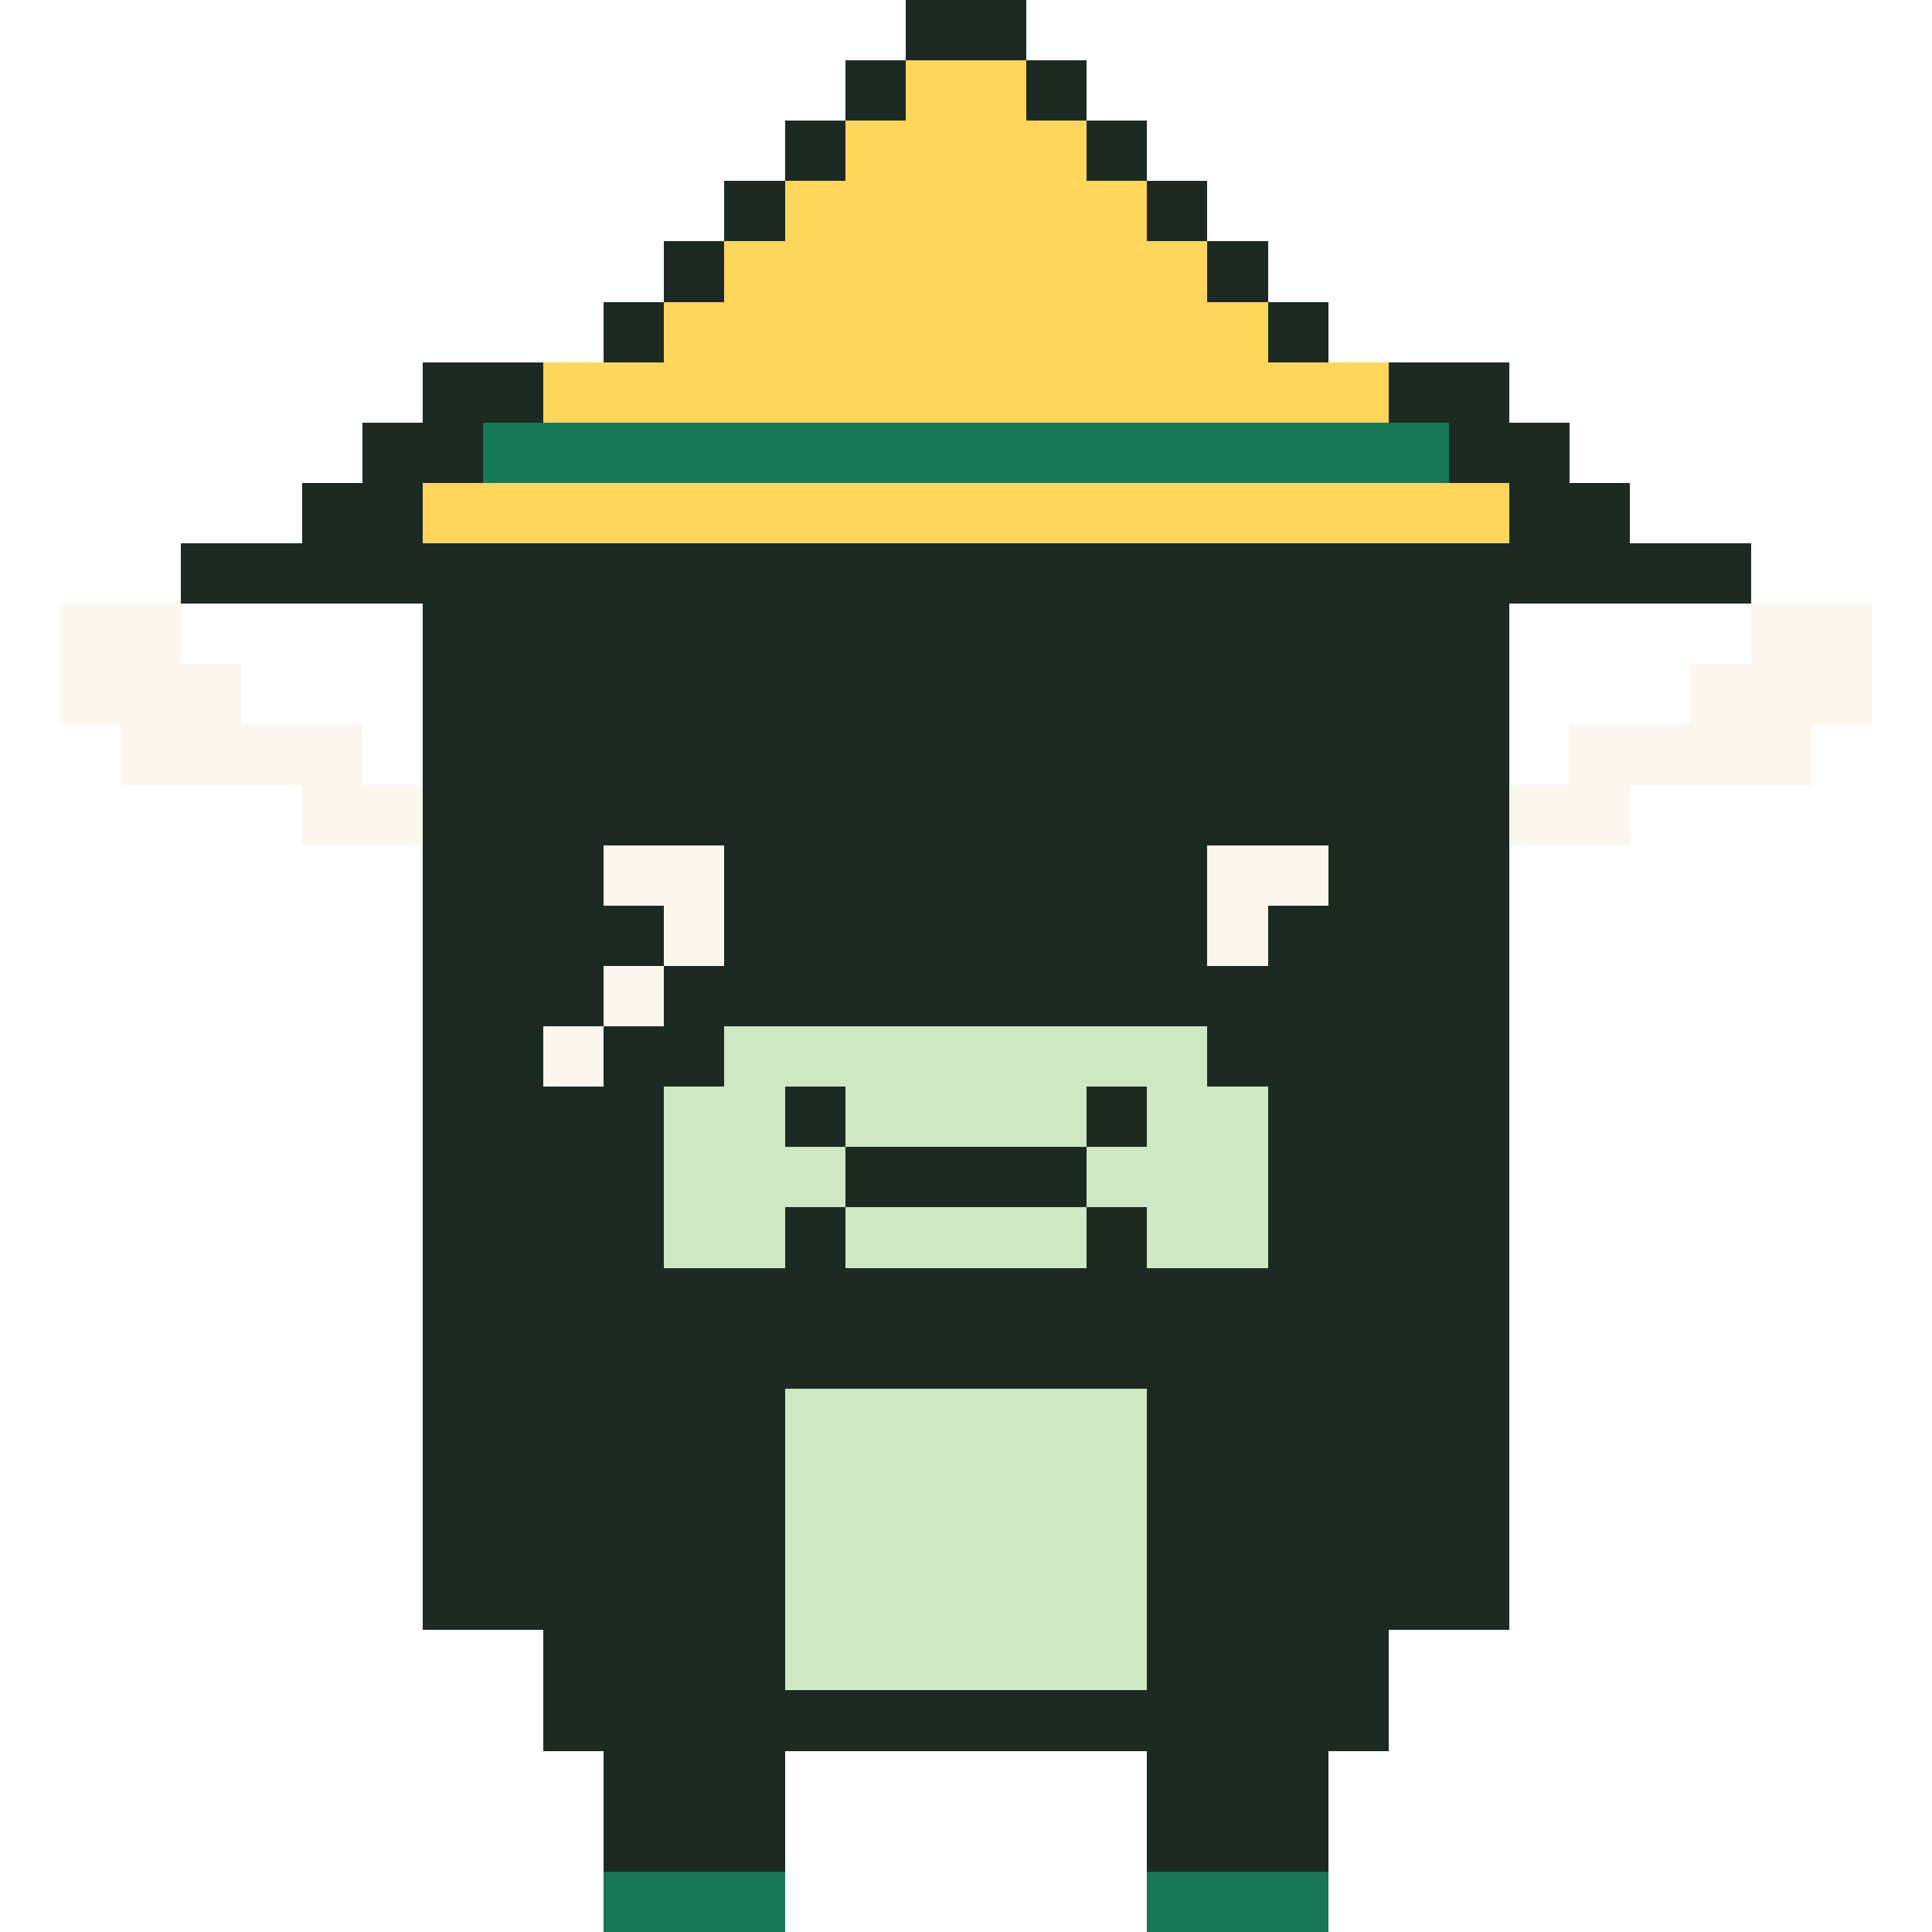
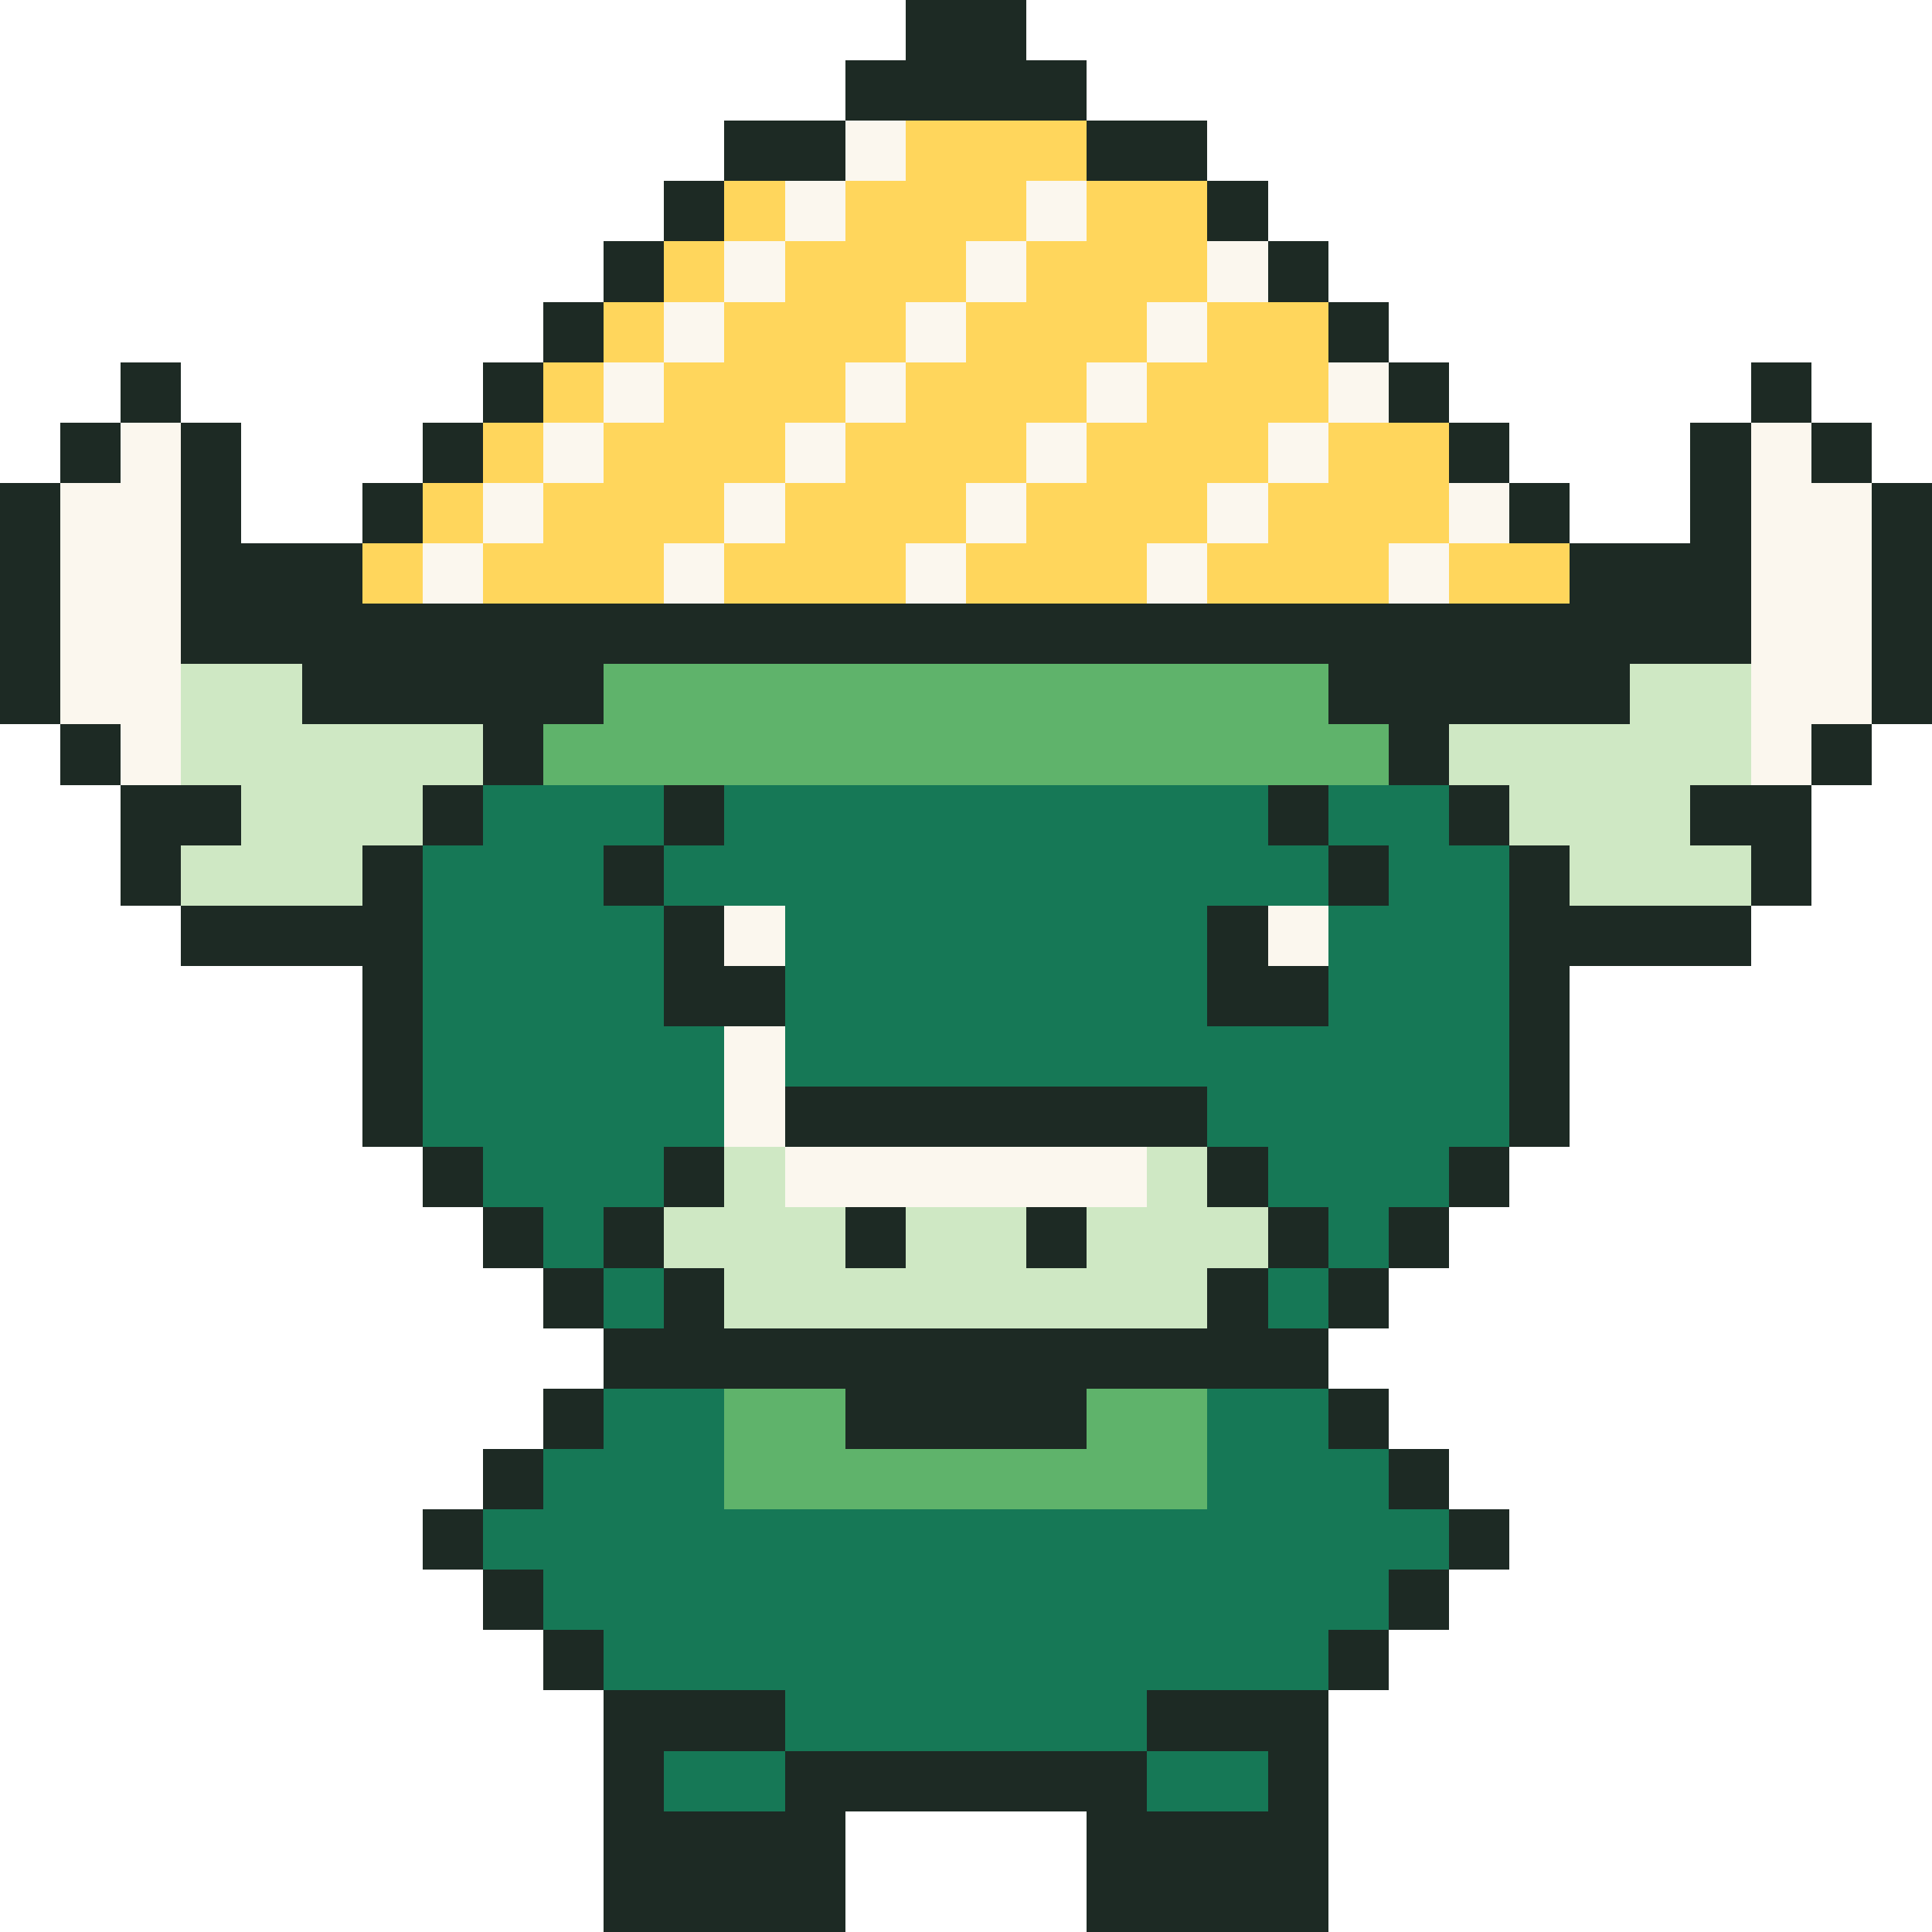
<svg xmlns="http://www.w3.org/2000/svg" width="32" height="32" viewBox="0 0 32 32" shape-rendering="crispEdges">
-   <path fill="#1d2a24" d="M15 0h2v1H15zM14 1h1v1H14zM17 1h1v1H17zM13 2h1v1H13zM18 2h1v1H18zM12 3h1v1H12zM19 3h1v1H19zM11 4h1v1H11zM20 4h1v1H20zM10 5h1v1H10zM21 5h1v1H21zM7 6h2v1H7zM23 6h2v1H23zM6 7h2v1H6zM24 7h2v1H24zM5 8h2v1H5zM25 8h2v1H25zM3 9h26v1H3zM7 10h18v4H7zM7 14h3v1H7zM12 14h8v2H12zM22 14h3v1H22zM7 15h4v1H7zM21 15h4v1H21zM7 16h3v1H7zM11 16h14v1H11zM7 17h2v1H7zM10 17h2v1H10zM20 17h5v1H20zM7 18h4v3H7zM13 18h1v1H13zM18 18h1v1H18zM21 18h4v3H21zM14 19h4v1H14zM13 20h1v1H13zM18 20h1v1H18zM7 21h18v2H7zM7 23h6v4H7zM19 23h6v4H19zM9 27h4v1H9zM19 27h4v1H19zM9 28h14v1H9zM10 29h3v2H10zM19 29h3v2H19z" />
-   <path fill="#167856" d="M8 7h16v1H8zM10 31h3v1H10zM19 31h3v1H19z" />
-   <path fill="#cfe8c4" d="M12 17h8v1H12zM11 18h2v1H11zM14 18h4v1H14zM19 18h2v1H19zM11 19h3v1H11zM18 19h3v1H18zM11 20h2v1H11zM14 20h4v1H14zM19 20h2v1H19zM13 23h6v5H13z" />
-   <path fill="#fbf7ee" d="M1 10h2v1H1zM29 10h2v1H29zM1 11h3v1H1zM28 11h3v1H28zM2 12h4v1H2zM26 12h4v1H26zM5 13h2v1H5zM25 13h2v1H25zM10 14h2v1H10zM20 14h2v1H20zM11 15h1v1H11zM20 15h1v1H20zM10 16h1v1H10zM9 17h1v1H9z" />
-   <path fill="#ffd65c" d="M15 1h2v1H15zM14 2h4v1H14zM13 3h6v1H13zM12 4h8v1H12zM11 5h10v1H11zM9 6h14v1H9zM7 8h18v1H7z" />
+   <path fill="#1d2a24" d="M15 0h2v1H15zM14 1h4v1H14zM12 2h2v1H12zM18 2h2v1H18zM11 3h1v1H11zM20 3h1v1H20zM10 4h1v1H10zM21 4h1v1H21zM9 5h1v1H9zM22 5h1v1H22zM2 6h1v1H2zM8 6h1v1H8zM23 6h1v1H23zM29 6h1v1H29zM1 7h1v1H1zM3 7h1v2H3zM7 7h1v1H7zM24 7h1v1H24zM28 7h1v2H28zM30 7h1v1H30zM0 8h1v4H0zM6 8h1v1H6zM25 8h1v1H25zM31 8h1v4H31zM3 9h3v1H3zM26 9h3v1H26zM3 10h26v1H3zM5 11h5v1H5zM22 11h5v1H22zM1 12h1v1H1zM8 12h1v1H8zM23 12h1v1H23zM30 12h1v1H30zM2 13h2v1H2zM7 13h1v1H7zM11 13h1v1H11zM21 13h1v1H21zM24 13h1v1H24zM28 13h2v1H28zM2 14h1v1H2zM6 14h1v1H6zM10 14h1v1H10zM22 14h1v1H22zM25 14h1v1H25zM29 14h1v1H29zM3 15h4v1H3zM11 15h1v1H11zM20 15h1v1H20zM25 15h4v1H25zM6 16h1v3H6zM11 16h2v1H11zM20 16h2v1H20zM25 16h1v3H25zM13 18h7v1H13zM7 19h1v1H7zM11 19h1v1H11zM20 19h1v1H20zM24 19h1v1H24zM8 20h1v1H8zM10 20h1v1H10zM14 20h1v1H14zM17 20h1v1H17zM21 20h1v1H21zM23 20h1v1H23zM9 21h1v1H9zM11 21h1v1H11zM20 21h1v1H20zM22 21h1v1H22zM10 22h12v1H10zM9 23h1v1H9zM14 23h4v1H14zM22 23h1v1H22zM8 24h1v1H8zM23 24h1v1H23zM7 25h1v1H7zM24 25h1v1H24zM8 26h1v1H8zM23 26h1v1H23zM9 27h1v1H9zM22 27h1v1H22zM10 28h3v1H10zM19 28h3v1H19zM10 29h1v1H10zM13 29h6v1H13zM21 29h1v1H21zM10 30h4v2H10zM18 30h4v2H18z" />
+   <path fill="#167856" d="M8 13h3v1H8zM12 13h9v1H12zM22 13h2v1H22zM7 14h3v1H7zM11 14h11v1H11zM23 14h2v1H23zM7 15h4v2H7zM13 15h7v2H13zM22 15h3v2H22zM7 17h5v2H7zM13 17h12v1H13zM20 18h5v1H20zM8 19h3v1H8zM21 19h3v1H21zM9 20h1v1H9zM22 20h1v1H22zM10 21h1v1H10zM21 21h1v1H21zM10 23h2v1H10zM20 23h2v1H20zM9 24h3v1H9zM20 24h3v1H20zM8 25h16v1H8zM9 26h14v1H9zM10 27h12v1H10zM13 28h6v1H13zM11 29h2v1H11zM19 29h2v1H19z" />
+   <path fill="#5fb36b" d="M10 11h12v1H10zM9 12h14v1H9zM12 23h2v1H12zM18 23h2v1H18zM12 24h8v1H12z" />
+   <path fill="#cfe8c4" d="M3 11h2v1H3zM27 11h2v1H27zM3 12h5v1H3zM24 12h5v1H24zM4 13h3v1H4zM25 13h3v1H25zM3 14h3v1H3zM26 14h3v1H26zM12 19h1v1H12zM19 19h1v1H19zM11 20h3v1H11zM15 20h2v1H15zM18 20h3v1H18zM12 21h8v1H12z" />
+   <path fill="#fbf7ee" d="M14 2h1v1H14zM13 3h1v1H13zM17 3h1v1H17zM12 4h1v1H12zM16 4h1v1H16zM20 4h1v1H20zM11 5h1v1H11zM15 5h1v1H15zM19 5h1v1H19zM10 6h1v1H10zM14 6h1v1H14zM18 6h1v1H18zM22 6h1v1H22zM2 7h1v1H2zM9 7h1v1H9zM13 7h1v1H13zM17 7h1v1H17zM21 7h1v1H21zM29 7h1v1H29zM1 8h2v4H1zM8 8h1v1H8zM12 8h1v1H12zM16 8h1v1H16zM20 8h1v1H20zM24 8h1v1H24zM29 8h2v4H29zM7 9h1v1H7zM11 9h1v1H11zM15 9h1v1H15zM19 9h1v1H19zM23 9h1v1H23zM2 12h1v1H2zM29 12h1v1H29zM12 15h1v1H12zM21 15h1v1H21zM12 17h1v2H12zM13 19h6v1H13z" />
+   <path fill="#ffd65c" d="M15 2h3v1H15zM12 3h1v1H12zM14 3h3v1H14zM18 3h2v1H18zM11 4h1v1H11zM13 4h3v1H13zM17 4h3v1H17zM10 5h1v1H10zM12 5h3v1H12zM16 5h3v1H16zM20 5h2v1H20zM9 6h1v1H9zM11 6h3v1H11zM15 6h3v1H15zM19 6h3v1H19zM8 7h1v1H8zM10 7h3v1H10zM14 7h3v1H14zM18 7h3v1H18zM22 7h2v1H22zM7 8h1v1H7zM9 8h3v1H9zM13 8h3v1H13zM17 8h3v1H17zM21 8h3v1H21zM6 9h1v1H6zM8 9h3v1H8zM12 9h3v1H12zM16 9h3v1H16zM20 9h3v1H20zM24 9h2v1H24z" />
</svg>
